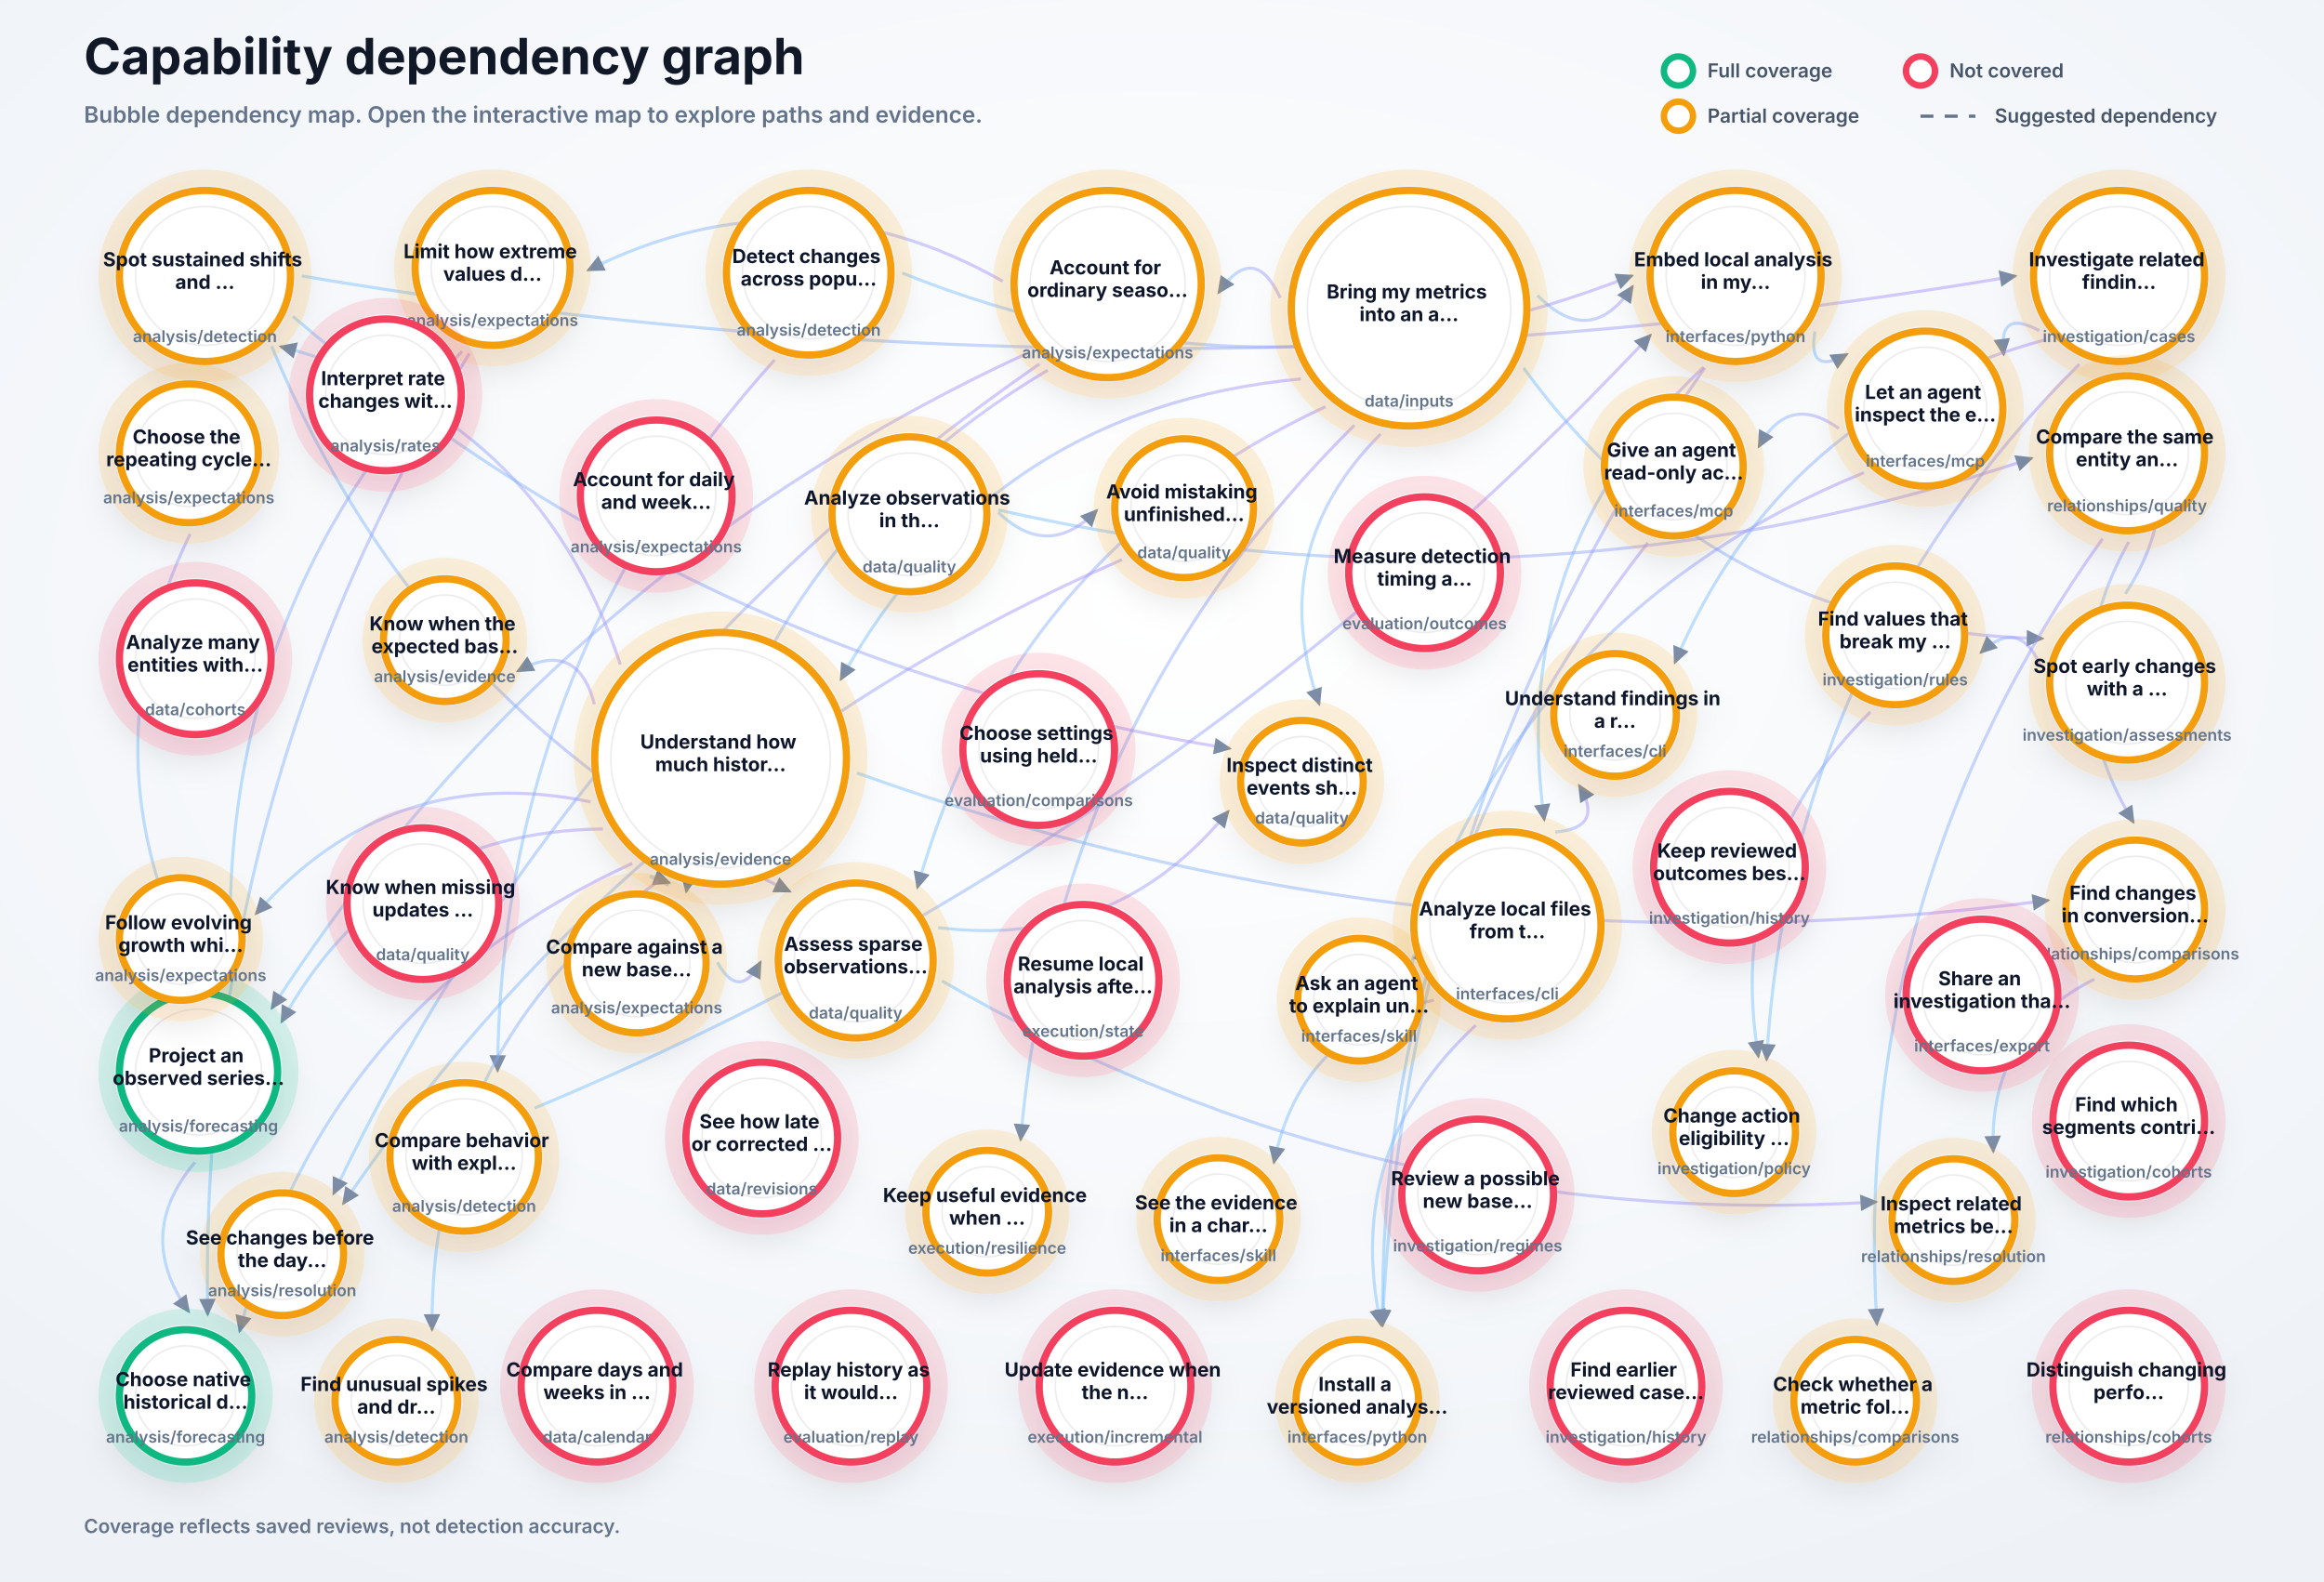
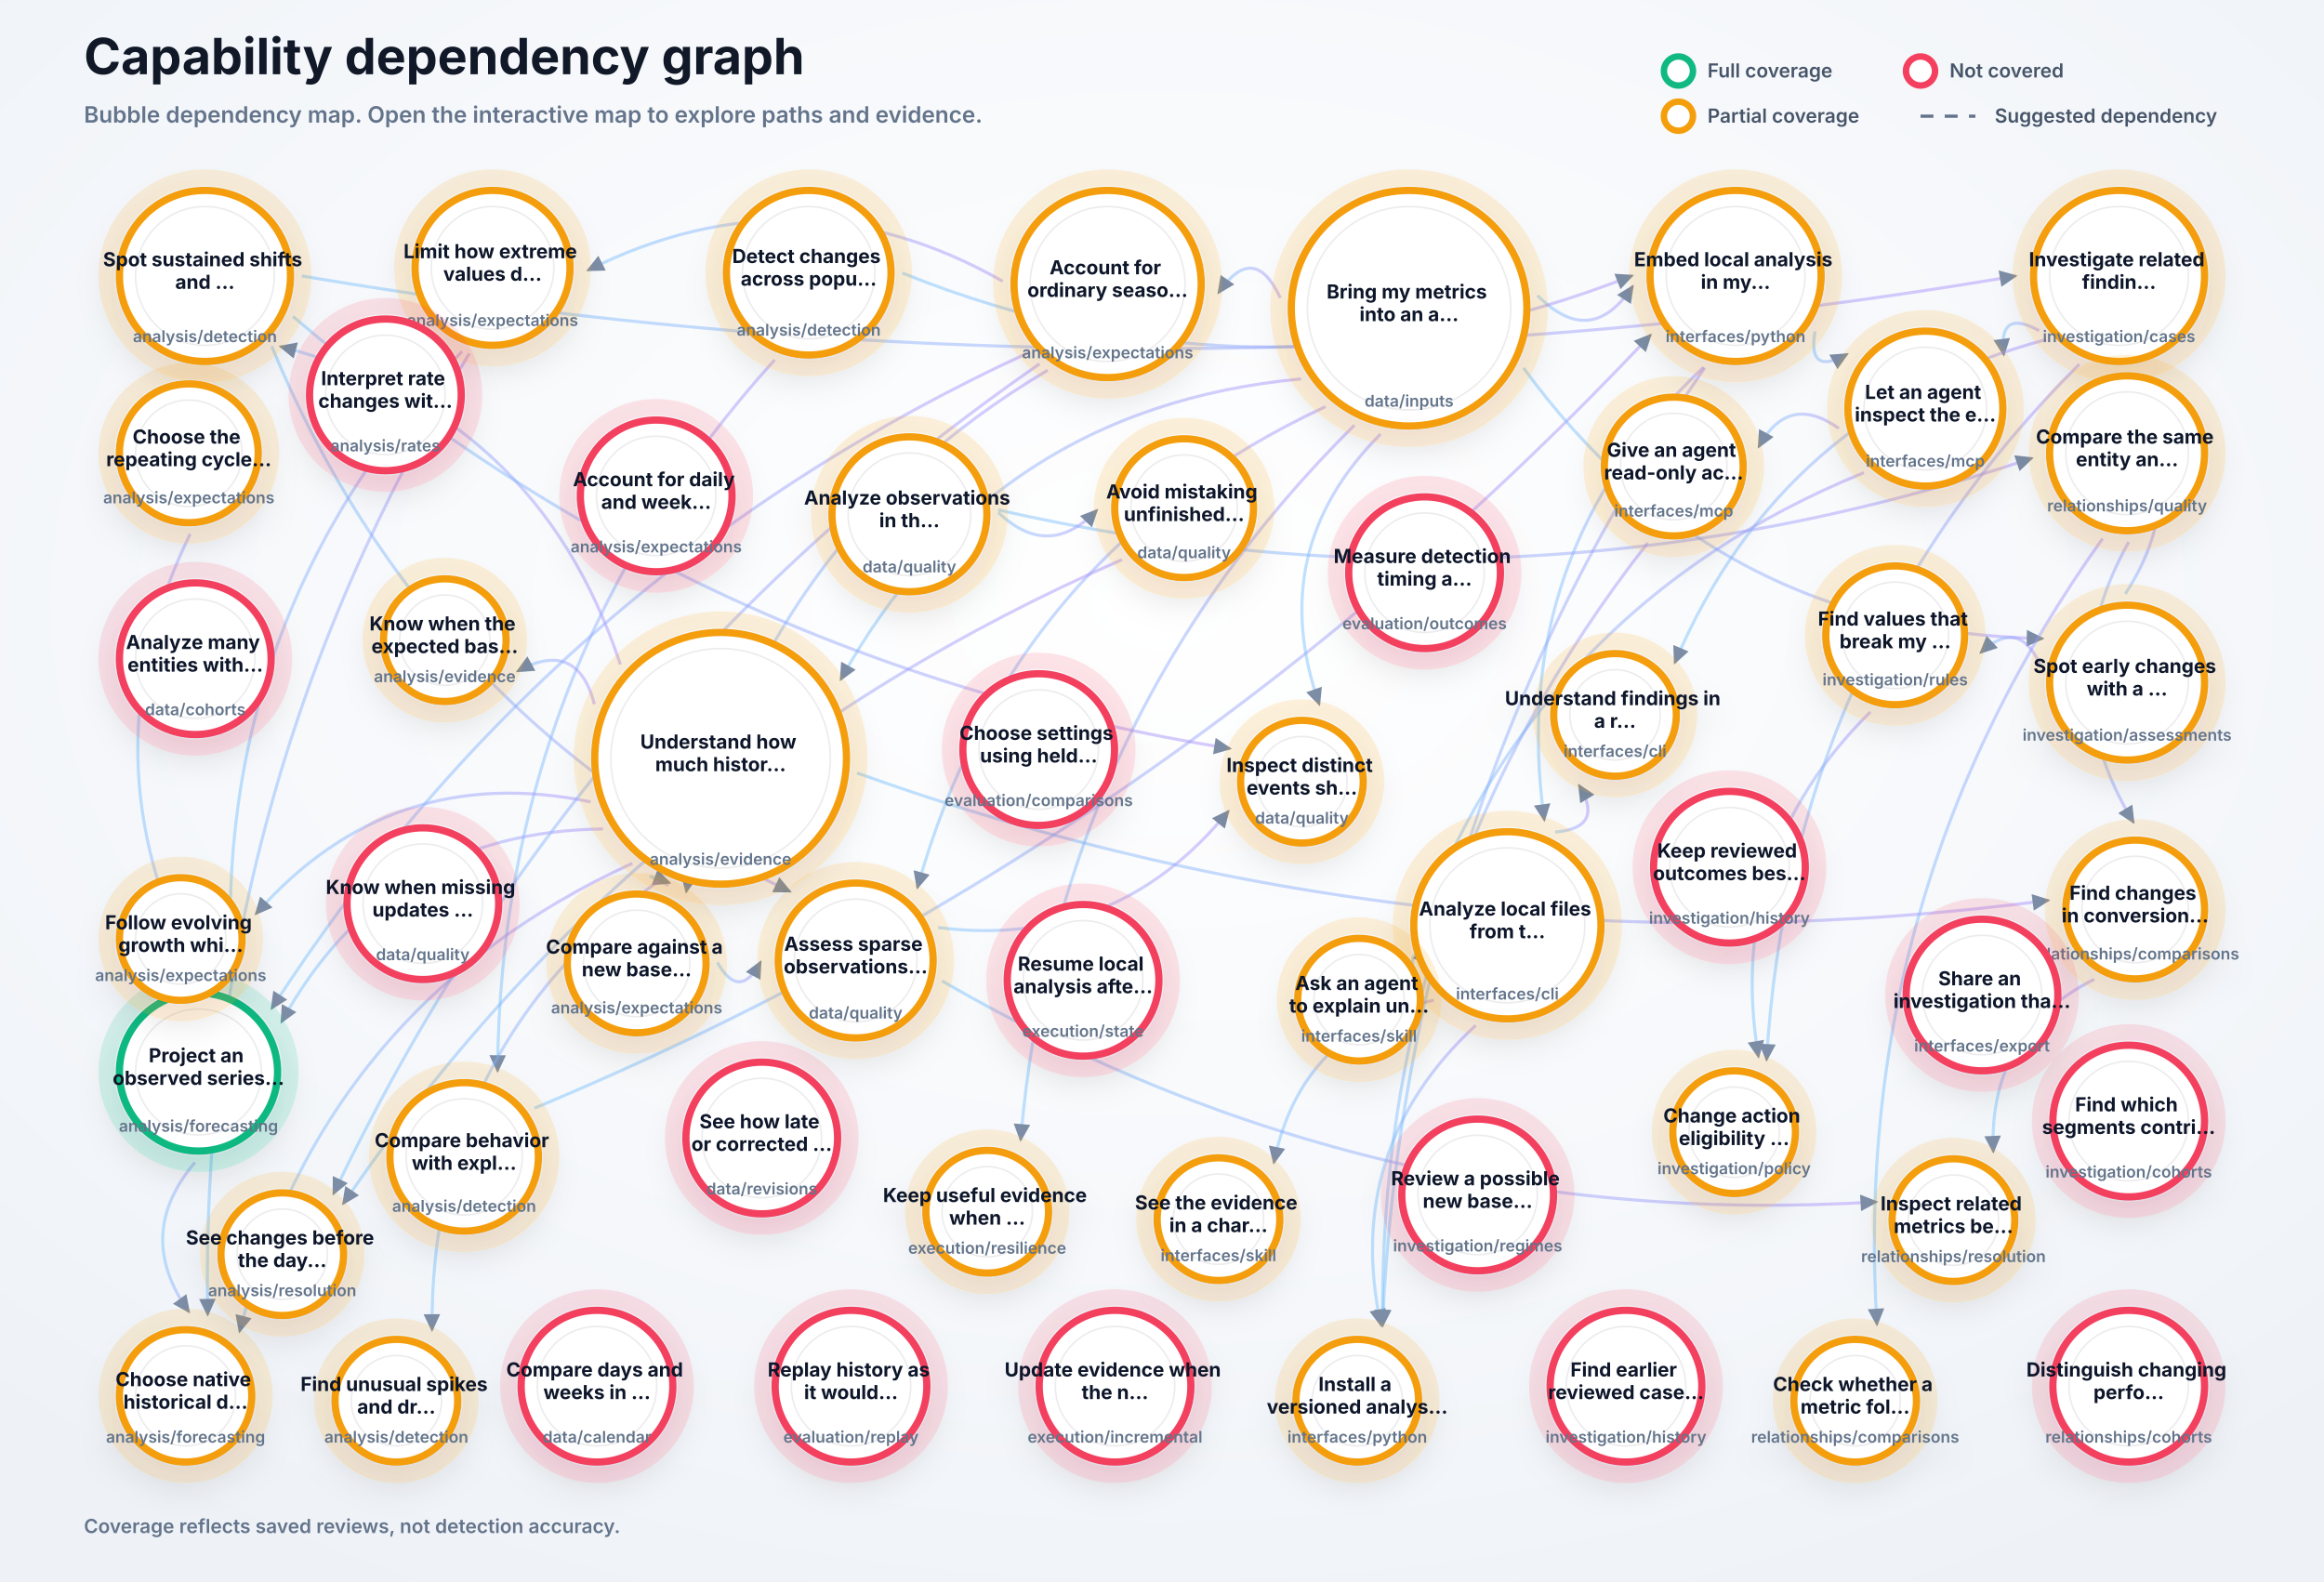
<svg xmlns="http://www.w3.org/2000/svg" width="1440" height="980" viewBox="0 0 1440 980" role="img" aria-labelledby="title desc">
  <defs>
    <radialGradient id="backdrop" cx="50%" cy="38%" r="72%">
      <stop offset="0%" stop-color="#ffffff" />
      <stop offset="58%" stop-color="#f6f8fb" />
      <stop offset="100%" stop-color="#eef2f7" />
    </radialGradient>
    <linearGradient id="link-gradient" x1="0" x2="1">
      <stop offset="0%" stop-color="#74c0fc" />
      <stop offset="100%" stop-color="#a78bfa" />
    </linearGradient>
    <filter id="shadow" x="-40%" y="-40%" width="180%" height="180%">
      <feDropShadow dx="0" dy="10" stdDeviation="10" flood-color="#0f172a" flood-opacity="0.12" />
    </filter>
    <filter id="soft-glow" x="-35%" y="-35%" width="170%" height="170%">
      <feGaussianBlur stdDeviation="5" result="blur" />
      <feMerge>
        <feMergeNode in="blur" />
        <feMergeNode in="SourceGraphic" />
      </feMerge>
    </filter>
    <marker id="arrow" markerWidth="7" markerHeight="7" refX="6" refY="3.5" orient="auto">
      <path d="M0.8,0.8 L6.6,3.5 L0.8,6.2 z" fill="#7c8da5" />
    </marker>
  </defs>
  <style>
    svg { font-family: Inter, ui-sans-serif, system-ui, -apple-system, BlinkMacSystemFont, "Segoe UI", sans-serif; overflow: hidden; }
    .chrome-title { font-size: 31px; font-weight: 740; fill: #111827; letter-spacing: 0; }
    .chrome-subtitle { font-size: 14px; font-weight: 560; fill: #64748b; }
    .legend text { font-size: 12px; font-weight: 620; fill: #475569; }
    .legend circle { stroke-width: 4; fill: #ffffff; }
    .control-label { font-size: 11px; font-weight: 650; fill: #475569; text-transform: uppercase; }
    .control-value { font-size: 11px; font-weight: 560; fill: #64748b; }
    .slider-track { stroke: #cbd5e1; stroke-width: 8; stroke-linecap: round; }
    .slider-fill { stroke: #7dd3fc; stroke-width: 8; stroke-linecap: round; }
    .slider-knob { fill: #ffffff; stroke: #0ea5e9; stroke-width: 3; filter: url(#shadow); cursor: ew-resize; }
    .scope-select-wrap { color: #475569; font-family: Inter, ui-sans-serif, system-ui, -apple-system, BlinkMacSystemFont, "Segoe UI", sans-serif; }
    .scope-select-wrap label { display: block; margin-bottom: 7px; font-size: 11px; font-weight: 650; text-transform: uppercase; }
    .scope-select-wrap select { width: 202px; height: 34px; border: 1px solid #cbd5e1; border-radius: 7px; background: rgba(255,255,255,0.9); color: #0f172a; font: 600 12px Inter, ui-sans-serif, system-ui, sans-serif; padding: 0 10px; box-shadow: 0 8px 20px rgba(15,23,42,0.08); }
    .link { fill: none; stroke: url(#link-gradient); stroke-width: 1.9; stroke-opacity: 0.46; marker-end: url(#arrow); transition: stroke-opacity 160ms ease, stroke-width 160ms ease; }
    .link.suggested { stroke: #64748b; stroke-dasharray: 8 7; stroke-opacity: 0.58; }
    .link.active { stroke-opacity: 0.9; stroke-width: 3; filter: url(#soft-glow); }
    .node { cursor: grab; filter: url(#shadow); transition: opacity 160ms ease; }
    .node:active { cursor: grabbing; }
    .node.dimmed, .link.dimmed { opacity: 0.18; }
    .node-halo { fill: transparent; stroke-width: 10; stroke-opacity: 0.14; }
    .node-ring { fill: #ffffff; stroke-width: 4.5; }
    .node-core { fill: #ffffff; stroke: rgba(15, 23, 42, 0.08); stroke-width: 1; }
    .node text { text-anchor: middle; pointer-events: none; }
    .node .label { font-size: 12px; font-weight: 720; fill: #0f172a; }
    .node .meta { font-size: 10px; font-weight: 590; fill: #64748b; text-transform: uppercase; }
    .full .node-ring, .full.legend-dot { stroke: #10b981; }
    .full .node-halo { stroke: #10b981; }
    .partial .node-ring, .partial.legend-dot { stroke: #f59e0b; }
    .partial .node-halo { stroke: #f59e0b; }
    .uncovered .node-ring, .uncovered.legend-dot { stroke: #f43f5e; }
    .uncovered .node-halo { stroke: #f43f5e; }
    .detail-card { fill: rgba(255,255,255,0.92); stroke: rgba(148,163,184,0.6); filter: url(#shadow); }
    .detail-title { font-size: 15px; font-weight: 720; fill: #111827; }
    .detail-line { font-size: 12px; font-weight: 560; fill: #475569; }
    .drag-note { font-size: 12px; font-weight: 590; fill: #64748b; }
    .node { cursor: default; }
</style>
  <rect width="1440" height="980" fill="url(#backdrop)" />
  <g transform="translate(52 46)">
    <text class="chrome-title">Capability dependency graph</text>
    <text class="chrome-subtitle" y="30">Bubble dependency map. Open the interactive map to explore paths and evidence.</text>
  </g>
  <g class="legend" transform="translate(1040 44)">
    <circle class="full legend-dot" cx="0" cy="0" r="9" />
    <text x="18" y="4">Full coverage</text>
    <circle class="partial legend-dot" cx="0" cy="28" r="9" />
    <text x="18" y="32">Partial coverage</text>
    <circle class="uncovered legend-dot" cx="150" cy="0" r="9" />
    <text x="168" y="4">Not covered</text>
    <line x1="150" y1="28" x2="184" y2="28" stroke="#64748b" stroke-width="2" stroke-dasharray="8 7" />
    <text x="196" y="32">Suggested dependency</text>
  </g>
  <g id="graph">
    <g id="links">
      <path class="link committed" d="M806.1,234.8 Q614.3,252.7 520.9,421.2" />
      <path class="link committed" d="M793.3,184.6 Q776.9,149.4 755.0,181.5" />
      <path class="link committed" d="M1055.5,227.6 Q933.8,342.5 956.9,508.3" />
      <path class="link committed" d="M384.4,411.8 Q332.9,255.8 173.7,214.7" />
      <path class="link committed" d="M952.7,183.1 Q985.8,216.6 1011.7,177.3" />
      <path class="link committed" d="M559.1,169.2 Q784.9,260.0 1011.4,170.8" />
      <path class="link committed" d="M331.2,686.7 Q728.2,521.1 1022.8,207.5" />
      <path class="link committed" d="M1316.9,368.0 Q1360.9,300.6 1314.3,235.0" />
      <path class="link committed" d="M187.0,171.0 Q718.0,261.0 1249.0,171.0" />
      <path class="link committed" d="M621.3,174.3 Q494.5,102.3 364.2,167.5" />
      <path class="link committed" d="M821.3,252.0 Q626.2,342.9 568.4,550.2" />
      <path class="link committed" d="M444.5,596.4 Q458.2,620.6 471.3,596.0" />
      <path class="link committed" d="M168.3,214.5 Q263.7,445.5 489.6,552.5" />
      <path class="link committed" d="M1124.6,205.4 Q1119.8,233.5 1144.6,219.4" />
      <path class="link committed" d="M1263.5,204.9 Q1237.8,190.8 1241.6,219.9" />
      <path class="link committed" d="M944.0,228.0 Q1063.2,391.7 1265.7,395.7" />
      <path class="link committed" d="M618.5,316.0 Q943.3,389.8 1259.1,283.9" />
      <path class="link committed" d="M480.0,223.0 Q310.3,410.7 308.3,663.8" />
      <path class="link committed" d="M649.2,229.4 Q463.3,339.8 425.2,552.7" />
      <path class="link committed" d="M414.3,548.6 Q391.7,538.5 414.9,547.1" />
      <path class="link committed" d="M637.1,218.6 Q343.8,353.8 168.3,625.0" />
      <path class="link committed" d="M117.8,330.9 Q50.9,468.7 122.1,604.3" />
      <path class="link committed" d="M286.3,217.7 Q130.4,381.9 143.6,608.0" />
      <path class="link committed" d="M373.6,513.7 Q239.0,515.3 174.4,633.4" />
      <path class="link committed" d="M618.5,317.5 Q649.8,347.4 679.7,316.1" />
      <path class="link committed" d="M1139.4,265.5 Q1108.1,243.2 1089.7,277.0" />
      <path class="link committed" d="M1264.1,412.0 Q1250.9,382.4 1227.2,404.5" />
      <path class="link committed" d="M1319.0,335.9 Q1269.6,423.7 1322.0,509.7" />
      <path class="link committed" d="M531.0,479.0 Q890.6,607.9 1269.3,557.9" />
      <path class="link committed" d="M408.2,545.8 Q266.3,648.9 267.7,824.3" />
      <path class="link committed" d="M368.3,436.4 Q357.6,395.5 320.6,416.0" />
      <path class="link committed" d="M365.9,496.9 Q242.0,471.4 158.5,566.4" />
      <path class="link committed" d="M120.8,720.3 Q82.8,765.2 117.1,813.0" />
      <path class="link committed" d="M391.8,535.0 Q201.2,622.3 148.4,825.2" />
      <path class="link committed" d="M290.8,219.1 Q122.9,493.3 128.7,814.8" />
      <path class="link committed" d="M695.2,346.8 Q396.5,477.0 212.6,746.0" />
      <path class="link committed" d="M644.1,225.5 Q356.8,424.4 206.6,739.9" />
      <path class="link committed" d="M855.4,269.0 Q783.7,340.9 817.5,436.6" />
      <path class="link committed" d="M581.3,574.8 Q691.2,588.5 761.2,502.6" />
      <path class="link committed" d="M181.5,196.1 Q434.2,411.7 762.2,463.9" />
      <path class="link committed" d="M839.2,263.5 Q654.3,446.9 632.4,706.5" />
      <path class="link committed" d="M963.6,515.6 Q994.5,513.1 978.4,486.6" />
      <path class="link committed" d="M1267.8,210.4 Q1103.8,254.4 1037.7,410.8" />
      <path class="link committed" d="M1056.3,227.9 Q871.1,496.0 856.6,821.6" />
      <path class="link committed" d="M914.4,635.4 Q832.1,711.6 855.7,821.3" />
      <path class="link committed" d="M1021.0,336.4 Q853.6,550.1 856.7,821.6" />
      <path class="link committed" d="M875.9,602.6 Q872.6,583.5 885.9,597.5" />
      <path class="link committed" d="M1154.9,292.9 Q950.5,376.3 876.0,584.1" />
      <path class="link committed" d="M888.4,619.8 Q806.1,638.0 789.3,720.6" />
      <path class="link committed" d="M1158.9,441.2 Q1068.8,530.2 1089.6,655.0" />
      <path class="link committed" d="M1288.4,225.7 Q1109.4,404.4 1094.6,656.9" />
      <path class="link committed" d="M1302.8,333.8 Q1146.4,552.5 1163.0,820.9" />
      <path class="link committed" d="M583.8,607.9 Q852.5,763.9 1162.7,744.8" />
      <path class="link committed" d="M1297.7,606.8 Q1231.8,640.0 1235.1,713.8" />
    </g>
    <g id="nodes">
      <g class="node partial" data-capability="analysis/evidence/calibrate-departures" transform="translate(446.5 469.9)">
        <circle class="node-halo" r="86" />
        <circle class="node-ring" r="78" />
        <circle class="node-core" r="68" />
        <text class="label" y="-3">
          <tspan x="0" dy="-3">Understand how</tspan>
          <tspan x="0" dy="14">much histor...</tspan>
        </text>
        <text class="meta" y="66">analysis/evidence</text>
      </g>
      <g class="node partial" data-capability="data/inputs/accept-analysis-requests" transform="translate(873.1 191.0)">
        <circle class="node-halo" r="81" />
        <circle class="node-ring" r="73" />
        <circle class="node-core" r="63" />
        <text class="label" y="-3">
          <tspan x="0" dy="-3">Bring my metrics</tspan>
          <tspan x="0" dy="14">into an a...</tspan>
        </text>
        <text class="meta" y="61">data/inputs</text>
      </g>
      <g class="node partial" data-capability="analysis/expectations/model-seasonal-level-and-growth" transform="translate(686.3 176.0)">
        <circle class="node-halo" r="66" />
        <circle class="node-ring" r="58" />
        <circle class="node-core" r="48" />
        <text class="label" y="-3">
          <tspan x="0" dy="-3">Account for</tspan>
          <tspan x="0" dy="14">ordinary seaso...</tspan>
        </text>
        <text class="meta" y="46">analysis/expectations</text>
      </g>
      <g class="node partial" data-capability="interfaces/cli/analyze-files-and-streams" transform="translate(934.0 573.4)">
        <circle class="node-halo" r="66" />
        <circle class="node-ring" r="58" />
        <circle class="node-core" r="48" />
        <text class="label" y="-3">
          <tspan x="0" dy="-3">Analyze local files</tspan>
          <tspan x="0" dy="14">from t...</tspan>
        </text>
        <text class="meta" y="46">interfaces/cli</text>
      </g>
      <g class="node partial" data-capability="analysis/detection/identify-residual-patterns" transform="translate(127.0 171.0)">
        <circle class="node-halo" r="61" />
        <circle class="node-ring" r="53" />
        <circle class="node-core" r="43" />
        <text class="label" y="-3">
          <tspan x="0" dy="-3">Spot sustained shifts</tspan>
          <tspan x="0" dy="14">and ...</tspan>
        </text>
        <text class="meta" y="41">analysis/detection</text>
      </g>
      <g class="node partial" data-capability="interfaces/python/analyze-through-public-api" transform="translate(1075.4 171.0)">
        <circle class="node-halo" r="61" />
        <circle class="node-ring" r="53" />
        <circle class="node-core" r="43" />
        <text class="label" y="-3">
          <tspan x="0" dy="-3">Embed local analysis</tspan>
          <tspan x="0" dy="14">in my...</tspan>
        </text>
        <text class="meta" y="41">interfaces/python</text>
      </g>
      <g class="node partial" data-capability="investigation/cases/group-related-evidence" transform="translate(1313.0 171.0)">
        <circle class="node-halo" r="61" />
        <circle class="node-ring" r="53" />
        <circle class="node-core" r="43" />
        <text class="label" y="-3">
          <tspan x="0" dy="-3">Investigate related</tspan>
          <tspan x="0" dy="14">findin...</tspan>
        </text>
        <text class="meta" y="41">investigation/cases</text>
      </g>
      <g class="node partial" data-capability="analysis/detection/compare-distributions" transform="translate(501.1 169.0)">
        <circle class="node-halo" r="59" />
        <circle class="node-ring" r="51" />
        <circle class="node-core" r="41" />
        <text class="label" y="-3">
          <tspan x="0" dy="-3">Detect changes</tspan>
          <tspan x="0" dy="14">across popu...</tspan>
        </text>
        <text class="meta" y="39">analysis/detection</text>
      </g>
      <g class="node partial" data-capability="analysis/expectations/protect-reference-from-extremes" transform="translate(305.2 166.0)">
        <circle class="node-halo" r="56" />
        <circle class="node-ring" r="48" />
        <circle class="node-core" r="38" />
        <text class="label" y="-3">
          <tspan x="0" dy="-3">Limit how extreme</tspan>
          <tspan x="0" dy="14">values d...</tspan>
        </text>
        <text class="meta" y="36">analysis/expectations</text>
      </g>
      <g class="node partial" data-capability="data/quality/analyze-sparse-observations" transform="translate(530.2 595.2)">
        <circle class="node-halo" r="56" />
        <circle class="node-ring" r="48" />
        <circle class="node-core" r="38" />
        <text class="label" y="-3">
          <tspan x="0" dy="-3">Assess sparse</tspan>
          <tspan x="0" dy="14">observations...</tspan>
        </text>
        <text class="meta" y="36">data/quality</text>
      </g>
      <g class="node partial" data-capability="data/quality/prepare-timestamped-series" transform="translate(563.5 318.7)">
        <circle class="node-halo" r="56" />
        <circle class="node-ring" r="48" />
        <circle class="node-core" r="38" />
        <text class="label" y="-3">
          <tspan x="0" dy="-3">Analyze observations</tspan>
          <tspan x="0" dy="14">in th...</tspan>
        </text>
        <text class="meta" y="36">data/quality</text>
      </g>
      <g class="node partial" data-capability="interfaces/mcp/investigate-findings-and-evidence" transform="translate(1193.0 253.2)">
        <circle class="node-halo" r="56" />
        <circle class="node-ring" r="48" />
        <circle class="node-core" r="38" />
        <text class="label" y="-3">
          <tspan x="0" dy="-3">Let an agent</tspan>
          <tspan x="0" dy="14">inspect the e...</tspan>
        </text>
        <text class="meta" y="36">interfaces/mcp</text>
      </g>
      <g class="node partial" data-capability="investigation/assessments/describe-early-changes" transform="translate(1318.0 423.0)">
        <circle class="node-halo" r="56" />
        <circle class="node-ring" r="48" />
        <circle class="node-core" r="38" />
        <text class="label" y="-3">
          <tspan x="0" dy="-3">Spot early changes</tspan>
          <tspan x="0" dy="14">with a ...</tspan>
        </text>
        <text class="meta" y="36">investigation/assessments</text>
      </g>
      <g class="node partial" data-capability="relationships/quality/require-compatible-sources" transform="translate(1318.0 280.9)">
        <circle class="node-halo" r="56" />
        <circle class="node-ring" r="48" />
        <circle class="node-core" r="38" />
        <text class="label" y="-3">
          <tspan x="0" dy="-3">Compare the same</tspan>
          <tspan x="0" dy="14">entity an...</tspan>
        </text>
        <text class="meta" y="36">relationships/quality</text>
      </g>
      <g class="node partial" data-capability="analysis/detection/match-seasonal-populations" transform="translate(287.6 716.9)">
        <circle class="node-halo" r="54" />
        <circle class="node-ring" r="46" />
        <circle class="node-core" r="36" />
        <text class="label" y="-3">
          <tspan x="0" dy="-3">Compare behavior</tspan>
          <tspan x="0" dy="14">with expl...</tspan>
        </text>
        <text class="meta" y="34">analysis/detection</text>
      </g>
      <g class="node partial" data-capability="analysis/expectations/reset-declared-regimes" transform="translate(394.5 597.0)">
        <circle class="node-halo" r="51" />
        <circle class="node-ring" r="43" />
        <circle class="node-core" r="33" />
        <text class="label" y="-3">
          <tspan x="0" dy="-3">Compare against a</tspan>
          <tspan x="0" dy="14">new base...</tspan>
        </text>
        <text class="meta" y="31">analysis/expectations</text>
      </g>
      <g class="node partial" data-capability="analysis/expectations/select-season-length" transform="translate(117.0 280.9)">
        <circle class="node-halo" r="51" />
        <circle class="node-ring" r="43" />
        <circle class="node-core" r="33" />
        <text class="label" y="-3">
          <tspan x="0" dy="-3">Choose the</tspan>
          <tspan x="0" dy="14">repeating cycle...</tspan>
        </text>
        <text class="meta" y="31">analysis/expectations</text>
      </g>
      <g class="node full" data-capability="analysis/forecasting/project-observed-series" transform="translate(123.0 664.3)">
        <circle class="node-halo" r="57" />
        <circle class="node-ring" r="49" />
        <circle class="node-core" r="39" />
        <text class="label" y="-3">
          <tspan x="0" dy="-3">Project an</tspan>
          <tspan x="0" dy="14">observed series...</tspan>
        </text>
        <text class="meta" y="37">analysis/forecasting</text>
      </g>
      <g class="node partial" data-capability="data/quality/exclude-incomplete-periods" transform="translate(733.7 314.9)">
        <circle class="node-halo" r="51" />
        <circle class="node-ring" r="43" />
        <circle class="node-core" r="33" />
        <text class="label" y="-3">
          <tspan x="0" dy="-3">Avoid mistaking</tspan>
          <tspan x="0" dy="14">unfinished...</tspan>
        </text>
        <text class="meta" y="31">data/quality</text>
      </g>
      <g class="node partial" data-capability="interfaces/mcp/connect-read-only-local-server" transform="translate(1037.1 289.1)">
        <circle class="node-halo" r="51" />
        <circle class="node-ring" r="43" />
        <circle class="node-core" r="33" />
        <text class="label" y="-3">
          <tspan x="0" dy="-3">Give an agent</tspan>
          <tspan x="0" dy="14">read-only ac...</tspan>
        </text>
        <text class="meta" y="31">interfaces/mcp</text>
      </g>
      <g class="node partial" data-capability="investigation/rules/check-declared-numerical-rules" transform="translate(1174.3 393.7)">
        <circle class="node-halo" r="51" />
        <circle class="node-ring" r="43" />
        <circle class="node-core" r="33" />
        <text class="label" y="-3">
          <tspan x="0" dy="-3">Find values that</tspan>
          <tspan x="0" dy="14">break my ...</tspan>
        </text>
        <text class="meta" y="31">investigation/rules</text>
      </g>
      <g class="node partial" data-capability="relationships/comparisons/compare-declared-metrics" transform="translate(1323.0 563.6)">
        <circle class="node-halo" r="51" />
        <circle class="node-ring" r="43" />
        <circle class="node-core" r="33" />
        <text class="label" y="-3">
          <tspan x="0" dy="-3">Find changes</tspan>
          <tspan x="0" dy="14">in conversion...</tspan>
        </text>
        <text class="meta" y="31">relationships/comparisons</text>
      </g>
      <g class="node partial" data-capability="analysis/detection/report-point-anomaly-episodes" transform="translate(245.6 868.0)">
        <circle class="node-halo" r="46" />
        <circle class="node-ring" r="38" />
        <circle class="node-core" r="28" />
        <text class="label" y="-3">
          <tspan x="0" dy="-3">Find unusual spikes</tspan>
          <tspan x="0" dy="14">and dr...</tspan>
        </text>
        <text class="meta" y="26">analysis/detection</text>
      </g>
      <g class="node partial" data-capability="analysis/evidence/assess-reference-readiness" transform="translate(275.6 396.7)">
        <circle class="node-halo" r="46" />
        <circle class="node-ring" r="38" />
        <circle class="node-core" r="28" />
        <text class="label" y="-3">
          <tspan x="0" dy="-3">Know when the</tspan>
          <tspan x="0" dy="14">expected bas...</tspan>
        </text>
        <text class="meta" y="26">analysis/evidence</text>
      </g>
      <g class="node partial" data-capability="analysis/expectations/adapt-to-changing-growth" transform="translate(112.0 581.9)">
        <circle class="node-halo" r="46" />
        <circle class="node-ring" r="38" />
        <circle class="node-core" r="28" />
        <text class="label" y="-3">
          <tspan x="0" dy="-3">Follow evolving</tspan>
          <tspan x="0" dy="14">growth whi...</tspan>
        </text>
        <text class="meta" y="26">analysis/expectations</text>
      </g>
      <g class="node uncovered" data-capability="analysis/expectations/model-multiple-seasonal-cycles" transform="translate(406.6 307.3)">
        <circle class="node-halo" r="55" />
        <circle class="node-ring" r="47" />
        <circle class="node-core" r="37" />
        <text class="label" y="-3">
          <tspan x="0" dy="-3">Account for daily</tspan>
          <tspan x="0" dy="14">and week...</tspan>
        </text>
        <text class="meta" y="35">analysis/expectations</text>
      </g>
-       <g class="node full" data-capability="analysis/forecasting/expose-native-historical-anomalies" transform="translate(115.0 865.0)">
+       <g class="node partial" data-capability="analysis/forecasting/expose-native-historical-anomalies" transform="translate(115.0 865.0)">
        <circle class="node-halo" r="49" />
        <circle class="node-ring" r="41" />
        <circle class="node-core" r="31" />
        <text class="label" y="-3">
          <tspan x="0" dy="-3">Choose native</tspan>
          <tspan x="0" dy="14">historical d...</tspan>
        </text>
        <text class="meta" y="29">analysis/forecasting</text>
      </g>
      <g class="node uncovered" data-capability="analysis/rates/assess-bounded-count-rates" transform="translate(238.8 244.7)">
        <circle class="node-halo" r="55" />
        <circle class="node-ring" r="47" />
        <circle class="node-core" r="37" />
        <text class="label" y="-3">
          <tspan x="0" dy="-3">Interpret rate</tspan>
          <tspan x="0" dy="14">changes wit...</tspan>
        </text>
        <text class="meta" y="35">analysis/rates</text>
      </g>
      <g class="node partial" data-capability="analysis/resolution/monitor-within-unfinished-days" transform="translate(174.9 777.2)">
        <circle class="node-halo" r="46" />
        <circle class="node-ring" r="38" />
        <circle class="node-core" r="28" />
        <text class="label" y="-3">
          <tspan x="0" dy="-3">See changes before</tspan>
          <tspan x="0" dy="14">the day...</tspan>
        </text>
        <text class="meta" y="26">analysis/resolution</text>
      </g>
      <g class="node uncovered" data-capability="data/calendar/aggregate-local-calendar-periods" transform="translate(369.9 859.0)">
        <circle class="node-halo" r="55" />
        <circle class="node-ring" r="47" />
        <circle class="node-core" r="37" />
        <text class="label" y="-3">
          <tspan x="0" dy="-3">Compare days and</tspan>
          <tspan x="0" dy="14">weeks in ...</tspan>
        </text>
        <text class="meta" y="35">data/calendar</text>
      </g>
      <g class="node uncovered" data-capability="data/cohorts/analyze-declared-entity-batches" transform="translate(121.0 408.2)">
        <circle class="node-halo" r="55" />
        <circle class="node-ring" r="47" />
        <circle class="node-core" r="37" />
        <text class="label" y="-3">
          <tspan x="0" dy="-3">Analyze many</tspan>
          <tspan x="0" dy="14">entities with...</tspan>
        </text>
        <text class="meta" y="35">data/cohorts</text>
      </g>
      <g class="node partial" data-capability="data/quality/identify-distinct-events" transform="translate(806.7 484.4)">
        <circle class="node-halo" r="46" />
        <circle class="node-ring" r="38" />
        <circle class="node-core" r="28" />
        <text class="label" y="-3">
          <tspan x="0" dy="-3">Inspect distinct</tspan>
          <tspan x="0" dy="14">events sh...</tspan>
        </text>
        <text class="meta" y="26">data/quality</text>
      </g>
      <g class="node uncovered" data-capability="data/quality/report-source-freshness" transform="translate(262.0 560.0)">
        <circle class="node-halo" r="55" />
        <circle class="node-ring" r="47" />
        <circle class="node-core" r="37" />
        <text class="label" y="-3">
          <tspan x="0" dy="-3">Know when missing</tspan>
          <tspan x="0" dy="14">updates ...</tspan>
        </text>
        <text class="meta" y="35">data/quality</text>
      </g>
      <g class="node uncovered" data-capability="data/revisions/reconcile-late-and-corrected-observations" transform="translate(472.0 705.2)">
        <circle class="node-halo" r="55" />
        <circle class="node-ring" r="47" />
        <circle class="node-core" r="37" />
        <text class="label" y="-3">
          <tspan x="0" dy="-3">See how late</tspan>
          <tspan x="0" dy="14">or corrected ...</tspan>
        </text>
        <text class="meta" y="35">data/revisions</text>
      </g>
      <g class="node uncovered" data-capability="evaluation/comparisons/compare-monitor-configurations" transform="translate(643.6 464.5)">
        <circle class="node-halo" r="55" />
        <circle class="node-ring" r="47" />
        <circle class="node-core" r="37" />
        <text class="label" y="-3">
          <tspan x="0" dy="-3">Choose settings</tspan>
          <tspan x="0" dy="14">using held...</tspan>
        </text>
        <text class="meta" y="35">evaluation/comparisons</text>
      </g>
      <g class="node uncovered" data-capability="evaluation/outcomes/compare-findings-with-reviewed-incidents" transform="translate(882.7 354.9)">
        <circle class="node-halo" r="55" />
        <circle class="node-ring" r="47" />
        <circle class="node-core" r="37" />
        <text class="label" y="-3">
          <tspan x="0" dy="-3">Measure detection</tspan>
          <tspan x="0" dy="14">timing a...</tspan>
        </text>
        <text class="meta" y="35">evaluation/outcomes</text>
      </g>
      <g class="node uncovered" data-capability="evaluation/replay/replay-historical-observations" transform="translate(527.3 859.0)">
        <circle class="node-halo" r="55" />
        <circle class="node-ring" r="47" />
        <circle class="node-core" r="37" />
        <text class="label" y="-3">
          <tspan x="0" dy="-3">Replay history as</tspan>
          <tspan x="0" dy="14">it would...</tspan>
        </text>
        <text class="meta" y="35">evaluation/replay</text>
      </g>
      <g class="node uncovered" data-capability="execution/incremental/append-finalized-observations" transform="translate(690.9 859.0)">
        <circle class="node-halo" r="55" />
        <circle class="node-ring" r="47" />
        <circle class="node-core" r="37" />
        <text class="label" y="-3">
          <tspan x="0" dy="-3">Update evidence when</tspan>
          <tspan x="0" dy="14">the n...</tspan>
        </text>
        <text class="meta" y="35">execution/incremental</text>
      </g>
      <g class="node partial" data-capability="execution/resilience/retain-evidence-under-failure-and-limits" transform="translate(611.7 750.9)">
        <circle class="node-halo" r="46" />
        <circle class="node-ring" r="38" />
        <circle class="node-core" r="28" />
        <text class="label" y="-3">
          <tspan x="0" dy="-3">Keep useful evidence</tspan>
          <tspan x="0" dy="14">when ...</tspan>
        </text>
        <text class="meta" y="26">execution/resilience</text>
      </g>
      <g class="node uncovered" data-capability="execution/state/save-and-restore-analysis-state" transform="translate(671.1 607.5)">
        <circle class="node-halo" r="55" />
        <circle class="node-ring" r="47" />
        <circle class="node-core" r="37" />
        <text class="label" y="-3">
          <tspan x="0" dy="-3">Resume local</tspan>
          <tspan x="0" dy="14">analysis afte...</tspan>
        </text>
        <text class="meta" y="35">execution/state</text>
      </g>
      <g class="node partial" data-capability="interfaces/cli/explain-findings-in-readable-output" transform="translate(1000.7 443.0)">
        <circle class="node-halo" r="46" />
        <circle class="node-ring" r="38" />
        <circle class="node-core" r="28" />
        <text class="label" y="-3">
          <tspan x="0" dy="-3">Understand findings in</tspan>
          <tspan x="0" dy="14">a r...</tspan>
        </text>
        <text class="meta" y="26">interfaces/cli</text>
      </g>
      <g class="node uncovered" data-capability="interfaces/export/package-investigation-evidence" transform="translate(1228.1 616.6)">
        <circle class="node-halo" r="55" />
        <circle class="node-ring" r="47" />
        <circle class="node-core" r="37" />
        <text class="label" y="-3">
          <tspan x="0" dy="-3">Share an</tspan>
          <tspan x="0" dy="14">investigation tha...</tspan>
        </text>
        <text class="meta" y="35">interfaces/export</text>
      </g>
      <g class="node partial" data-capability="interfaces/python/install-versioned-library" transform="translate(841.0 868.0)">
        <circle class="node-halo" r="46" />
        <circle class="node-ring" r="38" />
        <circle class="node-core" r="28" />
        <text class="label" y="-3">
          <tspan x="0" dy="-3">Install a</tspan>
          <tspan x="0" dy="14">versioned analys...</tspan>
        </text>
        <text class="meta" y="26">interfaces/python</text>
      </g>
      <g class="node partial" data-capability="interfaces/skill/guide-anomaly-investigation" transform="translate(842.1 619.5)">
        <circle class="node-halo" r="46" />
        <circle class="node-ring" r="38" />
        <circle class="node-core" r="28" />
        <text class="label" y="-3">
          <tspan x="0" dy="-3">Ask an agent</tspan>
          <tspan x="0" dy="14">to explain un...</tspan>
        </text>
        <text class="meta" y="26">interfaces/skill</text>
      </g>
      <g class="node partial" data-capability="interfaces/skill/visualize-analysis-on-request" transform="translate(755.0 755.5)">
        <circle class="node-halo" r="46" />
        <circle class="node-ring" r="38" />
        <circle class="node-core" r="28" />
        <text class="label" y="-3">
          <tspan x="0" dy="-3">See the evidence</tspan>
          <tspan x="0" dy="14">in a char...</tspan>
        </text>
        <text class="meta" y="26">interfaces/skill</text>
      </g>
      <g class="node uncovered" data-capability="investigation/cohorts/explain-additive-segment-contributions" transform="translate(1319.0 694.7)">
        <circle class="node-halo" r="55" />
        <circle class="node-ring" r="47" />
        <circle class="node-core" r="37" />
        <text class="label" y="-3">
          <tspan x="0" dy="-3">Find which</tspan>
          <tspan x="0" dy="14">segments contri...</tspan>
        </text>
        <text class="meta" y="35">investigation/cohorts</text>
      </g>
      <g class="node uncovered" data-capability="investigation/history/record-reviewed-case-outcomes" transform="translate(1071.6 537.4)">
        <circle class="node-halo" r="55" />
        <circle class="node-ring" r="47" />
        <circle class="node-core" r="37" />
        <text class="label" y="-3">
          <tspan x="0" dy="-3">Keep reviewed</tspan>
          <tspan x="0" dy="14">outcomes bes...</tspan>
        </text>
        <text class="meta" y="35">investigation/history</text>
      </g>
      <g class="node uncovered" data-capability="investigation/history/retrieve-comparable-reviewed-cases" transform="translate(1007.5 859.0)">
        <circle class="node-halo" r="55" />
        <circle class="node-ring" r="47" />
        <circle class="node-core" r="37" />
        <text class="label" y="-3">
          <tspan x="0" dy="-3">Find earlier</tspan>
          <tspan x="0" dy="14">reviewed case...</tspan>
        </text>
        <text class="meta" y="35">investigation/history</text>
      </g>
      <g class="node partial" data-capability="investigation/policy/replay-action-eligibility" transform="translate(1074.5 701.6)">
        <circle class="node-halo" r="46" />
        <circle class="node-ring" r="38" />
        <circle class="node-core" r="28" />
        <text class="label" y="-3">
          <tspan x="0" dy="-3">Change action</tspan>
          <tspan x="0" dy="14">eligibility ...</tspan>
        </text>
        <text class="meta" y="26">investigation/policy</text>
      </g>
      <g class="node uncovered" data-capability="investigation/regimes/propose-reviewed-baseline-changes" transform="translate(915.6 740.5)">
        <circle class="node-halo" r="55" />
        <circle class="node-ring" r="47" />
        <circle class="node-core" r="37" />
        <text class="label" y="-3">
          <tspan x="0" dy="-3">Review a possible</tspan>
          <tspan x="0" dy="14">new base...</tspan>
        </text>
        <text class="meta" y="35">investigation/regimes</text>
      </g>
      <g class="node uncovered" data-capability="relationships/cohorts/separate-rate-and-population-mix" transform="translate(1319.0 859.0)">
        <circle class="node-halo" r="55" />
        <circle class="node-ring" r="47" />
        <circle class="node-core" r="37" />
        <text class="label" y="-3">
          <tspan x="0" dy="-3">Distinguish changing</tspan>
          <tspan x="0" dy="14">perfo...</tspan>
        </text>
        <text class="meta" y="35">relationships/cohorts</text>
      </g>
      <g class="node partial" data-capability="relationships/comparisons/evaluate-delayed-response" transform="translate(1149.5 868.0)">
        <circle class="node-halo" r="46" />
        <circle class="node-ring" r="38" />
        <circle class="node-core" r="28" />
        <text class="label" y="-3">
          <tspan x="0" dy="-3">Check whether a</tspan>
          <tspan x="0" dy="14">metric fol...</tspan>
        </text>
        <text class="meta" y="26">relationships/comparisons</text>
      </g>
      <g class="node partial" data-capability="relationships/resolution/compare-finalized-subperiods" transform="translate(1210.4 756.1)">
        <circle class="node-halo" r="46" />
        <circle class="node-ring" r="38" />
        <circle class="node-core" r="28" />
        <text class="label" y="-3">
          <tspan x="0" dy="-3">Inspect related</tspan>
          <tspan x="0" dy="14">metrics be...</tspan>
        </text>
        <text class="meta" y="26">relationships/resolution</text>
      </g>
    </g>
  </g>
  <text class="drag-note" x="52" y="950">Coverage reflects saved reviews, not detection accuracy.</text>
</svg>
